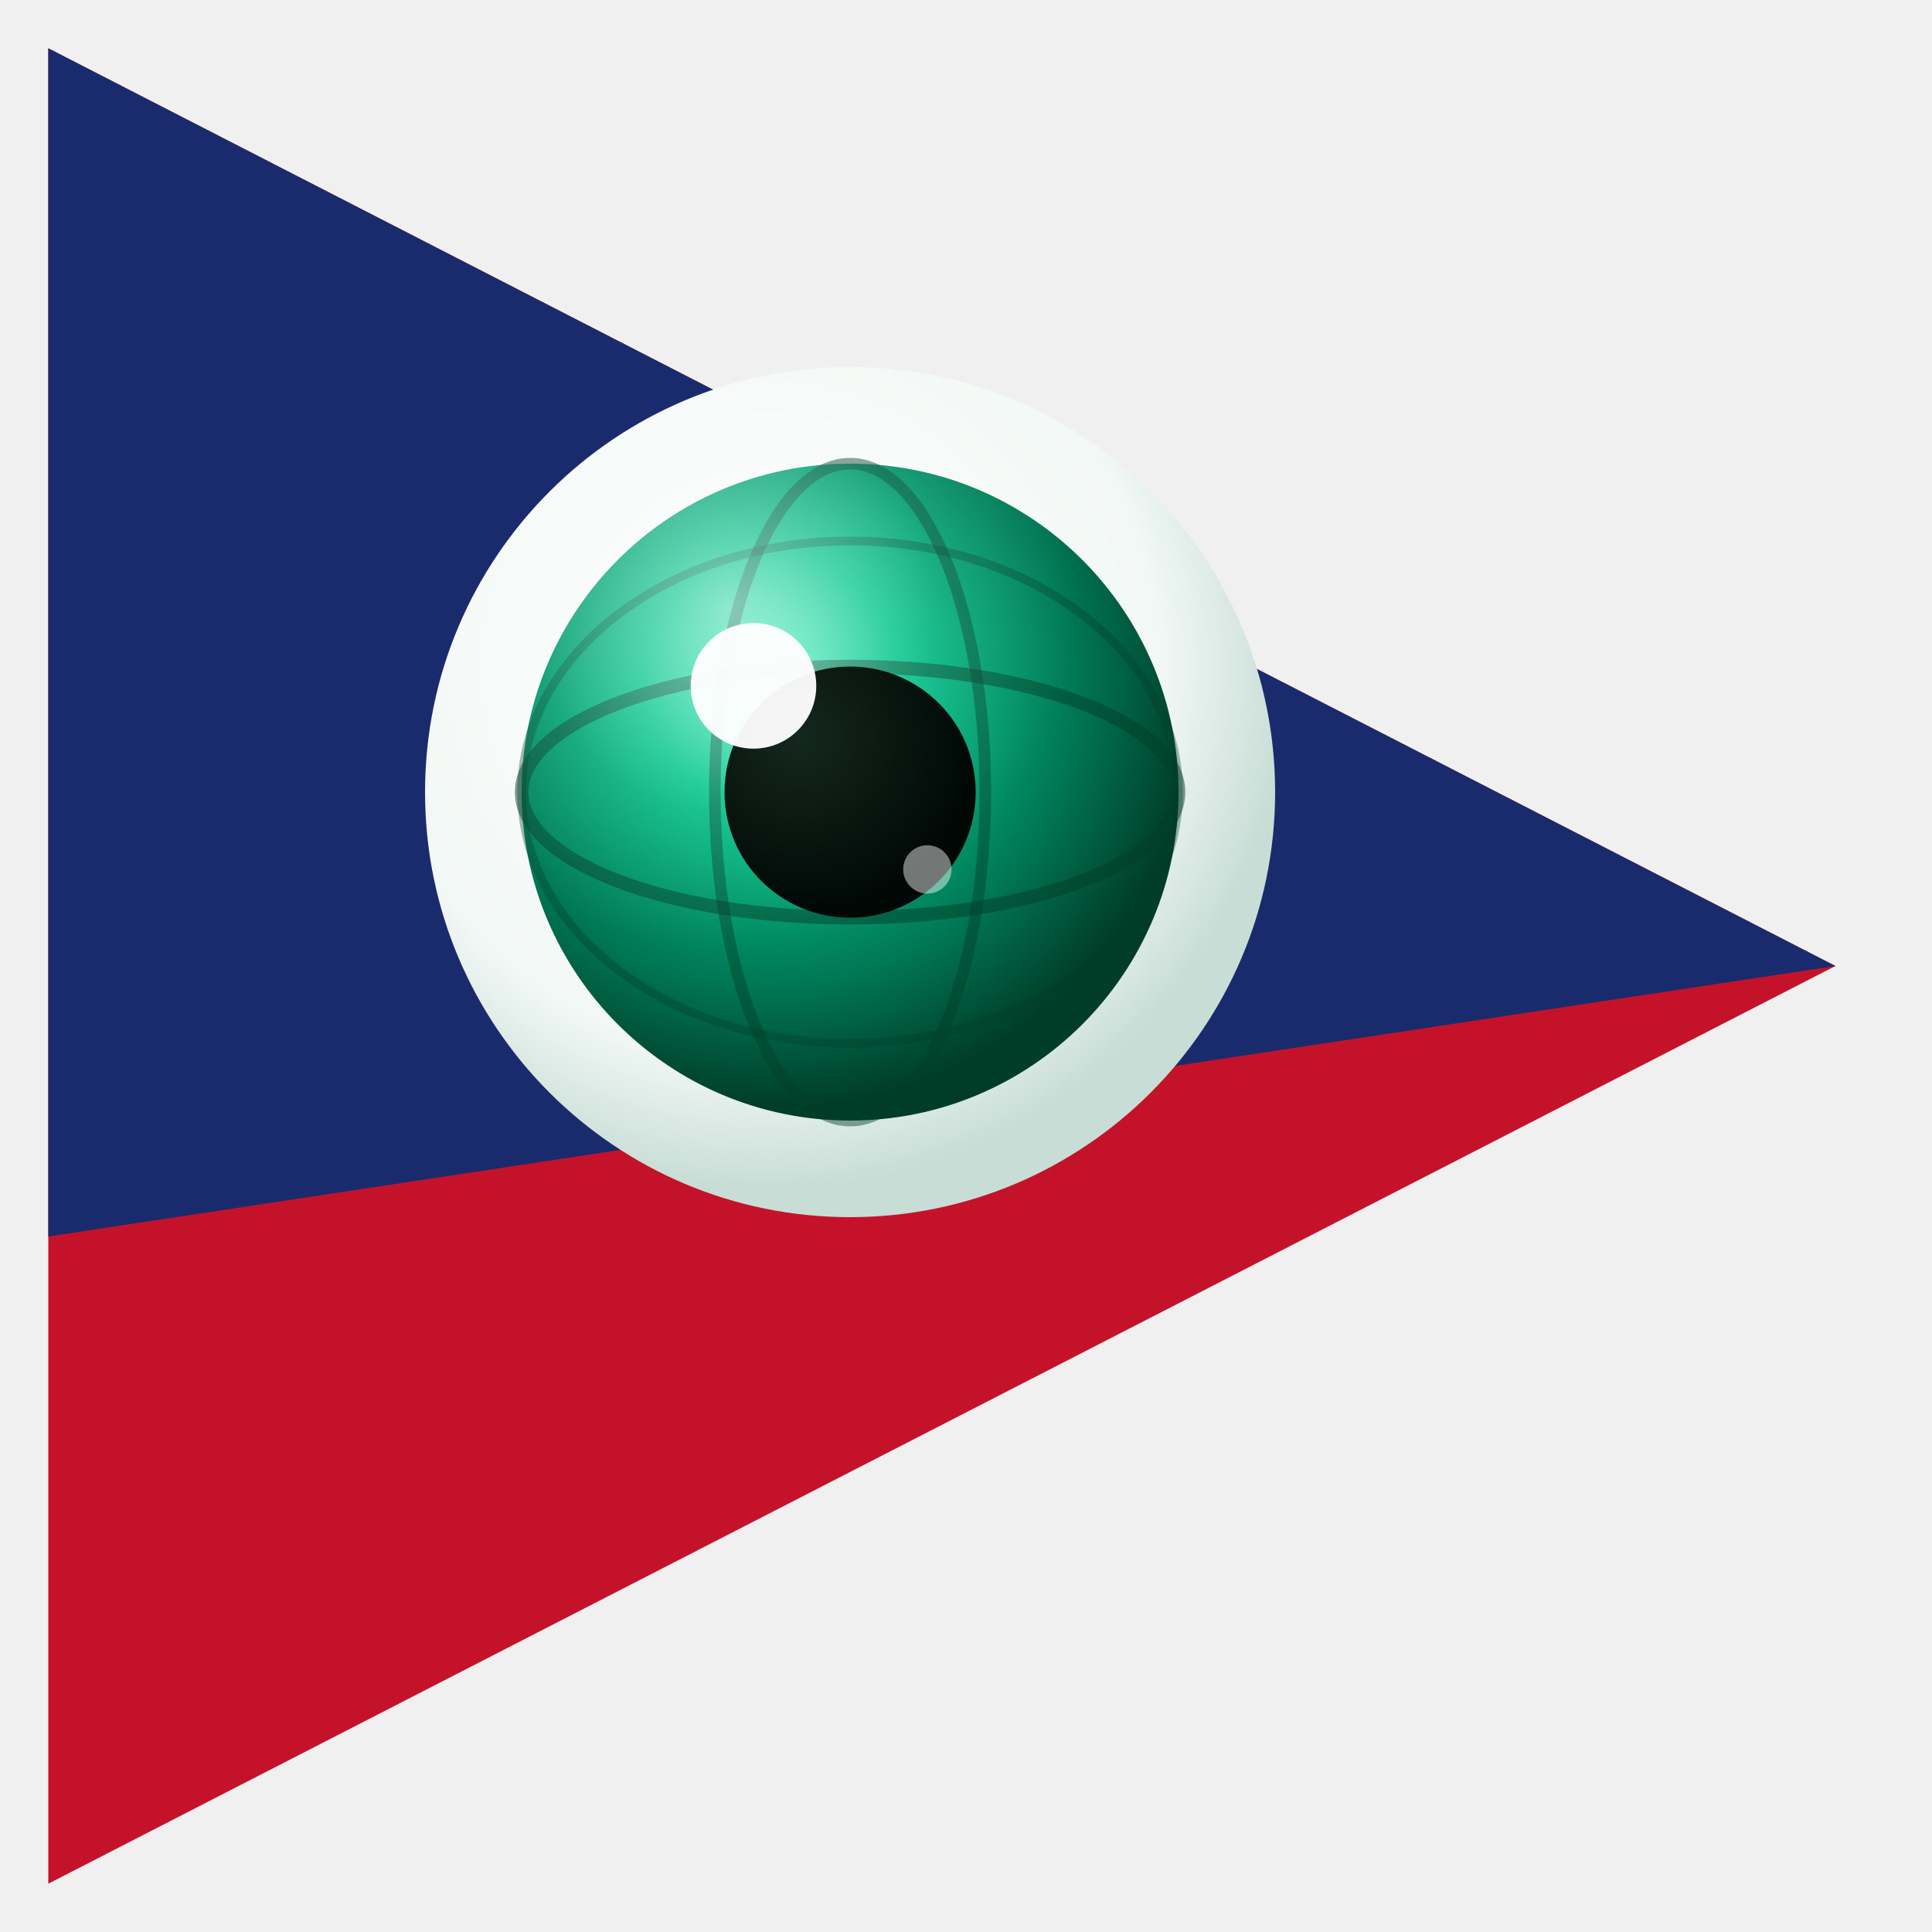
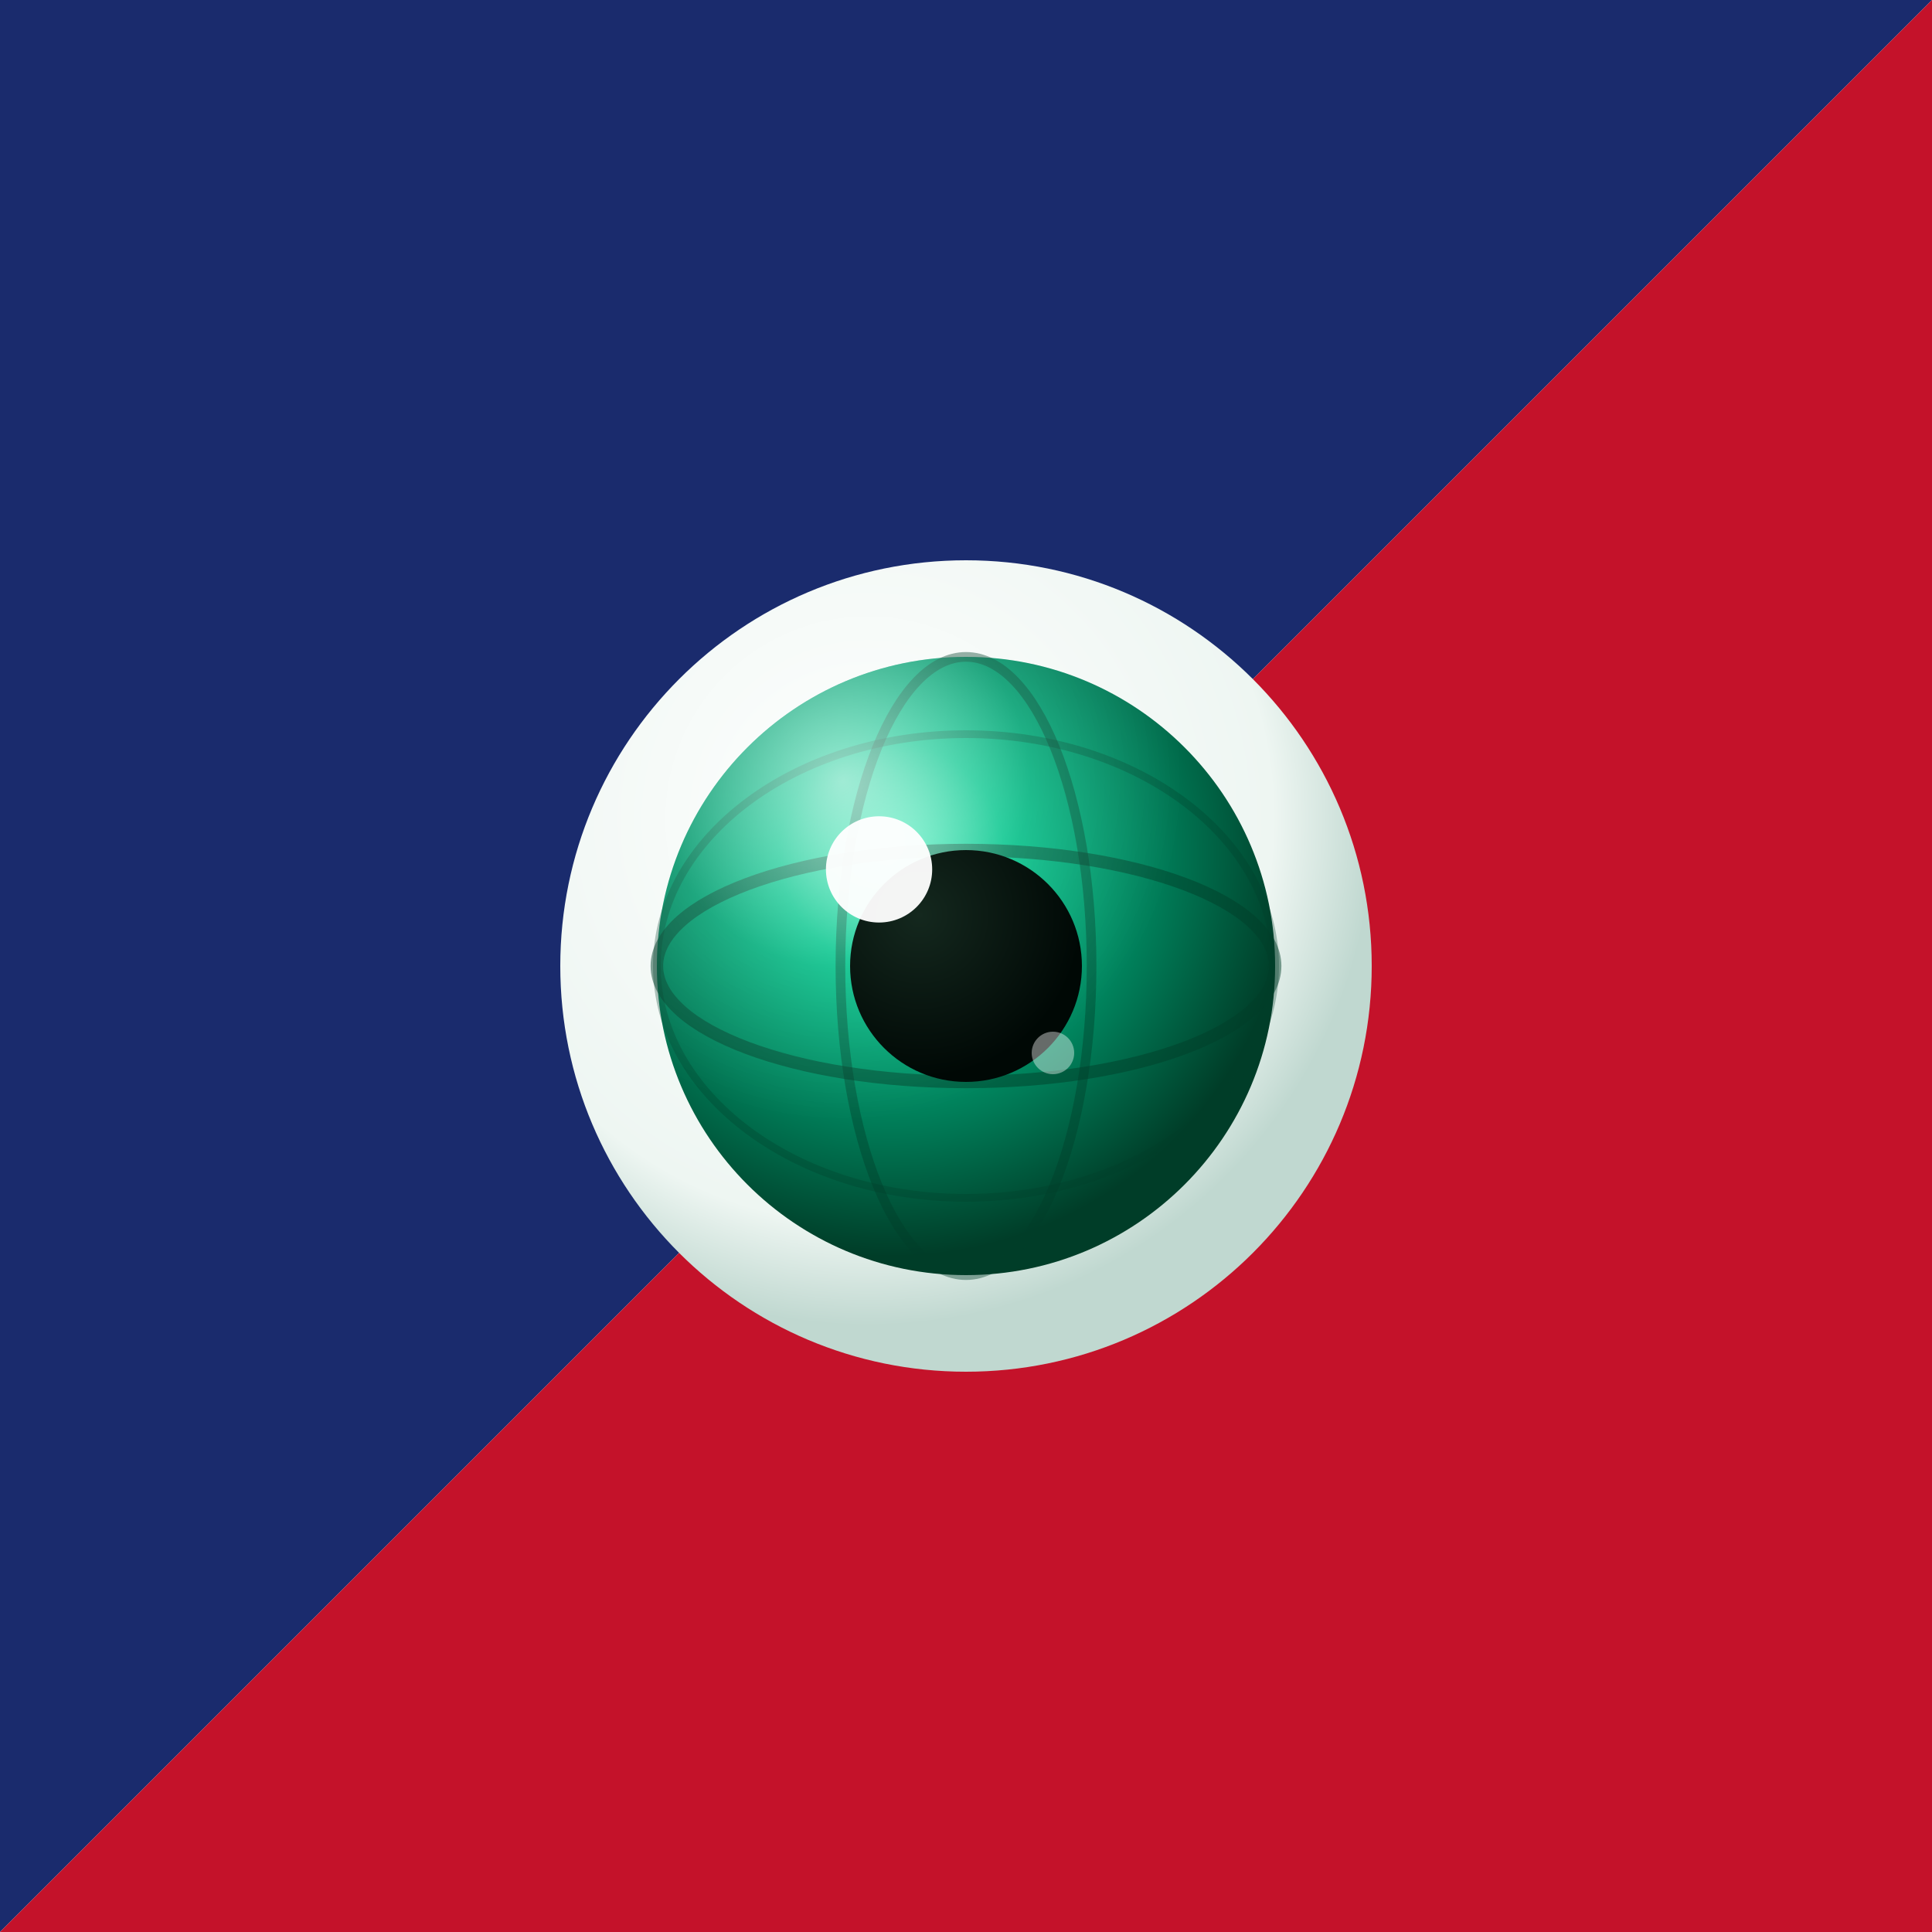
<svg xmlns="http://www.w3.org/2000/svg" viewBox="0 0 200 200" width="200" height="200">
  <defs>
-     <radialGradient id="iris" cx="38%" cy="33%" r="65%">
+     <radialGradient id="iris" cx="38%" cy="32%" r="65%">
      <stop offset="0%" stop-color="#52f0c0" />
-       <stop offset="30%" stop-color="#00c48a" />
-       <stop offset="70%" stop-color="#007a56" />
+       <stop offset="28%" stop-color="#00c48a" />
+       <stop offset="68%" stop-color="#007a56" />
      <stop offset="100%" stop-color="#003d28" />
    </radialGradient>
    <radialGradient id="pupil" cx="30%" cy="28%" r="70%">
      <stop offset="0%" stop-color="#14281e" />
      <stop offset="100%" stop-color="#000805" />
    </radialGradient>
-     <radialGradient id="sclera" cx="40%" cy="35%" r="62%">
+     <radialGradient id="sclera" cx="38%" cy="32%" r="62%">
      <stop offset="0%" stop-color="#ffffff" />
-       <stop offset="75%" stop-color="#f2f8f5" />
-       <stop offset="100%" stop-color="#c8ddd6" />
+       <stop offset="80%" stop-color="#eef6f2" />
+       <stop offset="100%" stop-color="#c0d8d0" />
    </radialGradient>
-     <radialGradient id="sheen" cx="32%" cy="22%" r="52%">
-       <stop offset="0%" stop-color="#ffffff" stop-opacity="0.50" />
-       <stop offset="60%" stop-color="#ffffff" stop-opacity="0.10" />
+     <radialGradient id="sheen" cx="30%" cy="20%" r="55%">
+       <stop offset="0%" stop-color="#ffffff" stop-opacity="0.60" />
+       <stop offset="55%" stop-color="#ffffff" stop-opacity="0.12" />
      <stop offset="100%" stop-color="#ffffff" stop-opacity="0.00" />
    </radialGradient>
  </defs>
-   <polygon points="5,5 5,195 190,100" fill="#c4122a" />
-   <polygon points="5,5 5,128 190,100" fill="#1a2b6d" />
-   <circle cx="88" cy="82" r="44" fill="url(#sclera)" />
-   <circle cx="88" cy="82" r="34" fill="url(#iris)" />
-   <ellipse cx="88" cy="82" rx="34" ry="13" fill="none" stroke="#003d28" stroke-width="1.4" opacity="0.50" />
-   <ellipse cx="88" cy="82" rx="34" ry="26" fill="none" stroke="#003d28" stroke-width="0.9" opacity="0.35" />
-   <ellipse cx="88" cy="82" rx="14" ry="34" fill="none" stroke="#003d28" stroke-width="1.2" opacity="0.45" />
-   <circle cx="88" cy="82" r="34" fill="url(#sheen)" />
-   <circle cx="88" cy="82" r="13" fill="url(#pupil)" />
-   <circle cx="78" cy="71" r="6.5" fill="white" opacity="0.95" />
-   <circle cx="96" cy="90" r="2.5" fill="white" opacity="0.45" />
+   <polygon points="0,0 200,0 0,200" fill="#1a2b6d" />
+   <polygon points="200,0 200,200 0,200" fill="#c4122a" />
+   <circle cx="100" cy="100" r="42" fill="url(#sclera)" />
+   <circle cx="100" cy="100" r="32" fill="url(#iris)" />
+   <ellipse cx="100" cy="100" rx="32" ry="12" fill="none" stroke="#003d28" stroke-width="1.3" opacity="0.48" />
+   <ellipse cx="100" cy="100" rx="32" ry="24" fill="none" stroke="#003d28" stroke-width="0.8" opacity="0.30" />
+   <ellipse cx="100" cy="100" rx="13" ry="32" fill="none" stroke="#003d28" stroke-width="1.0" opacity="0.40" />
+   <circle cx="100" cy="100" r="32" fill="url(#sheen)" />
+   <circle cx="100" cy="100" r="12" fill="url(#pupil)" />
+   <circle cx="91" cy="90" r="5.5" fill="white" opacity="0.95" />
+   <circle cx="109" cy="109" r="2.2" fill="white" opacity="0.40" />
</svg>
